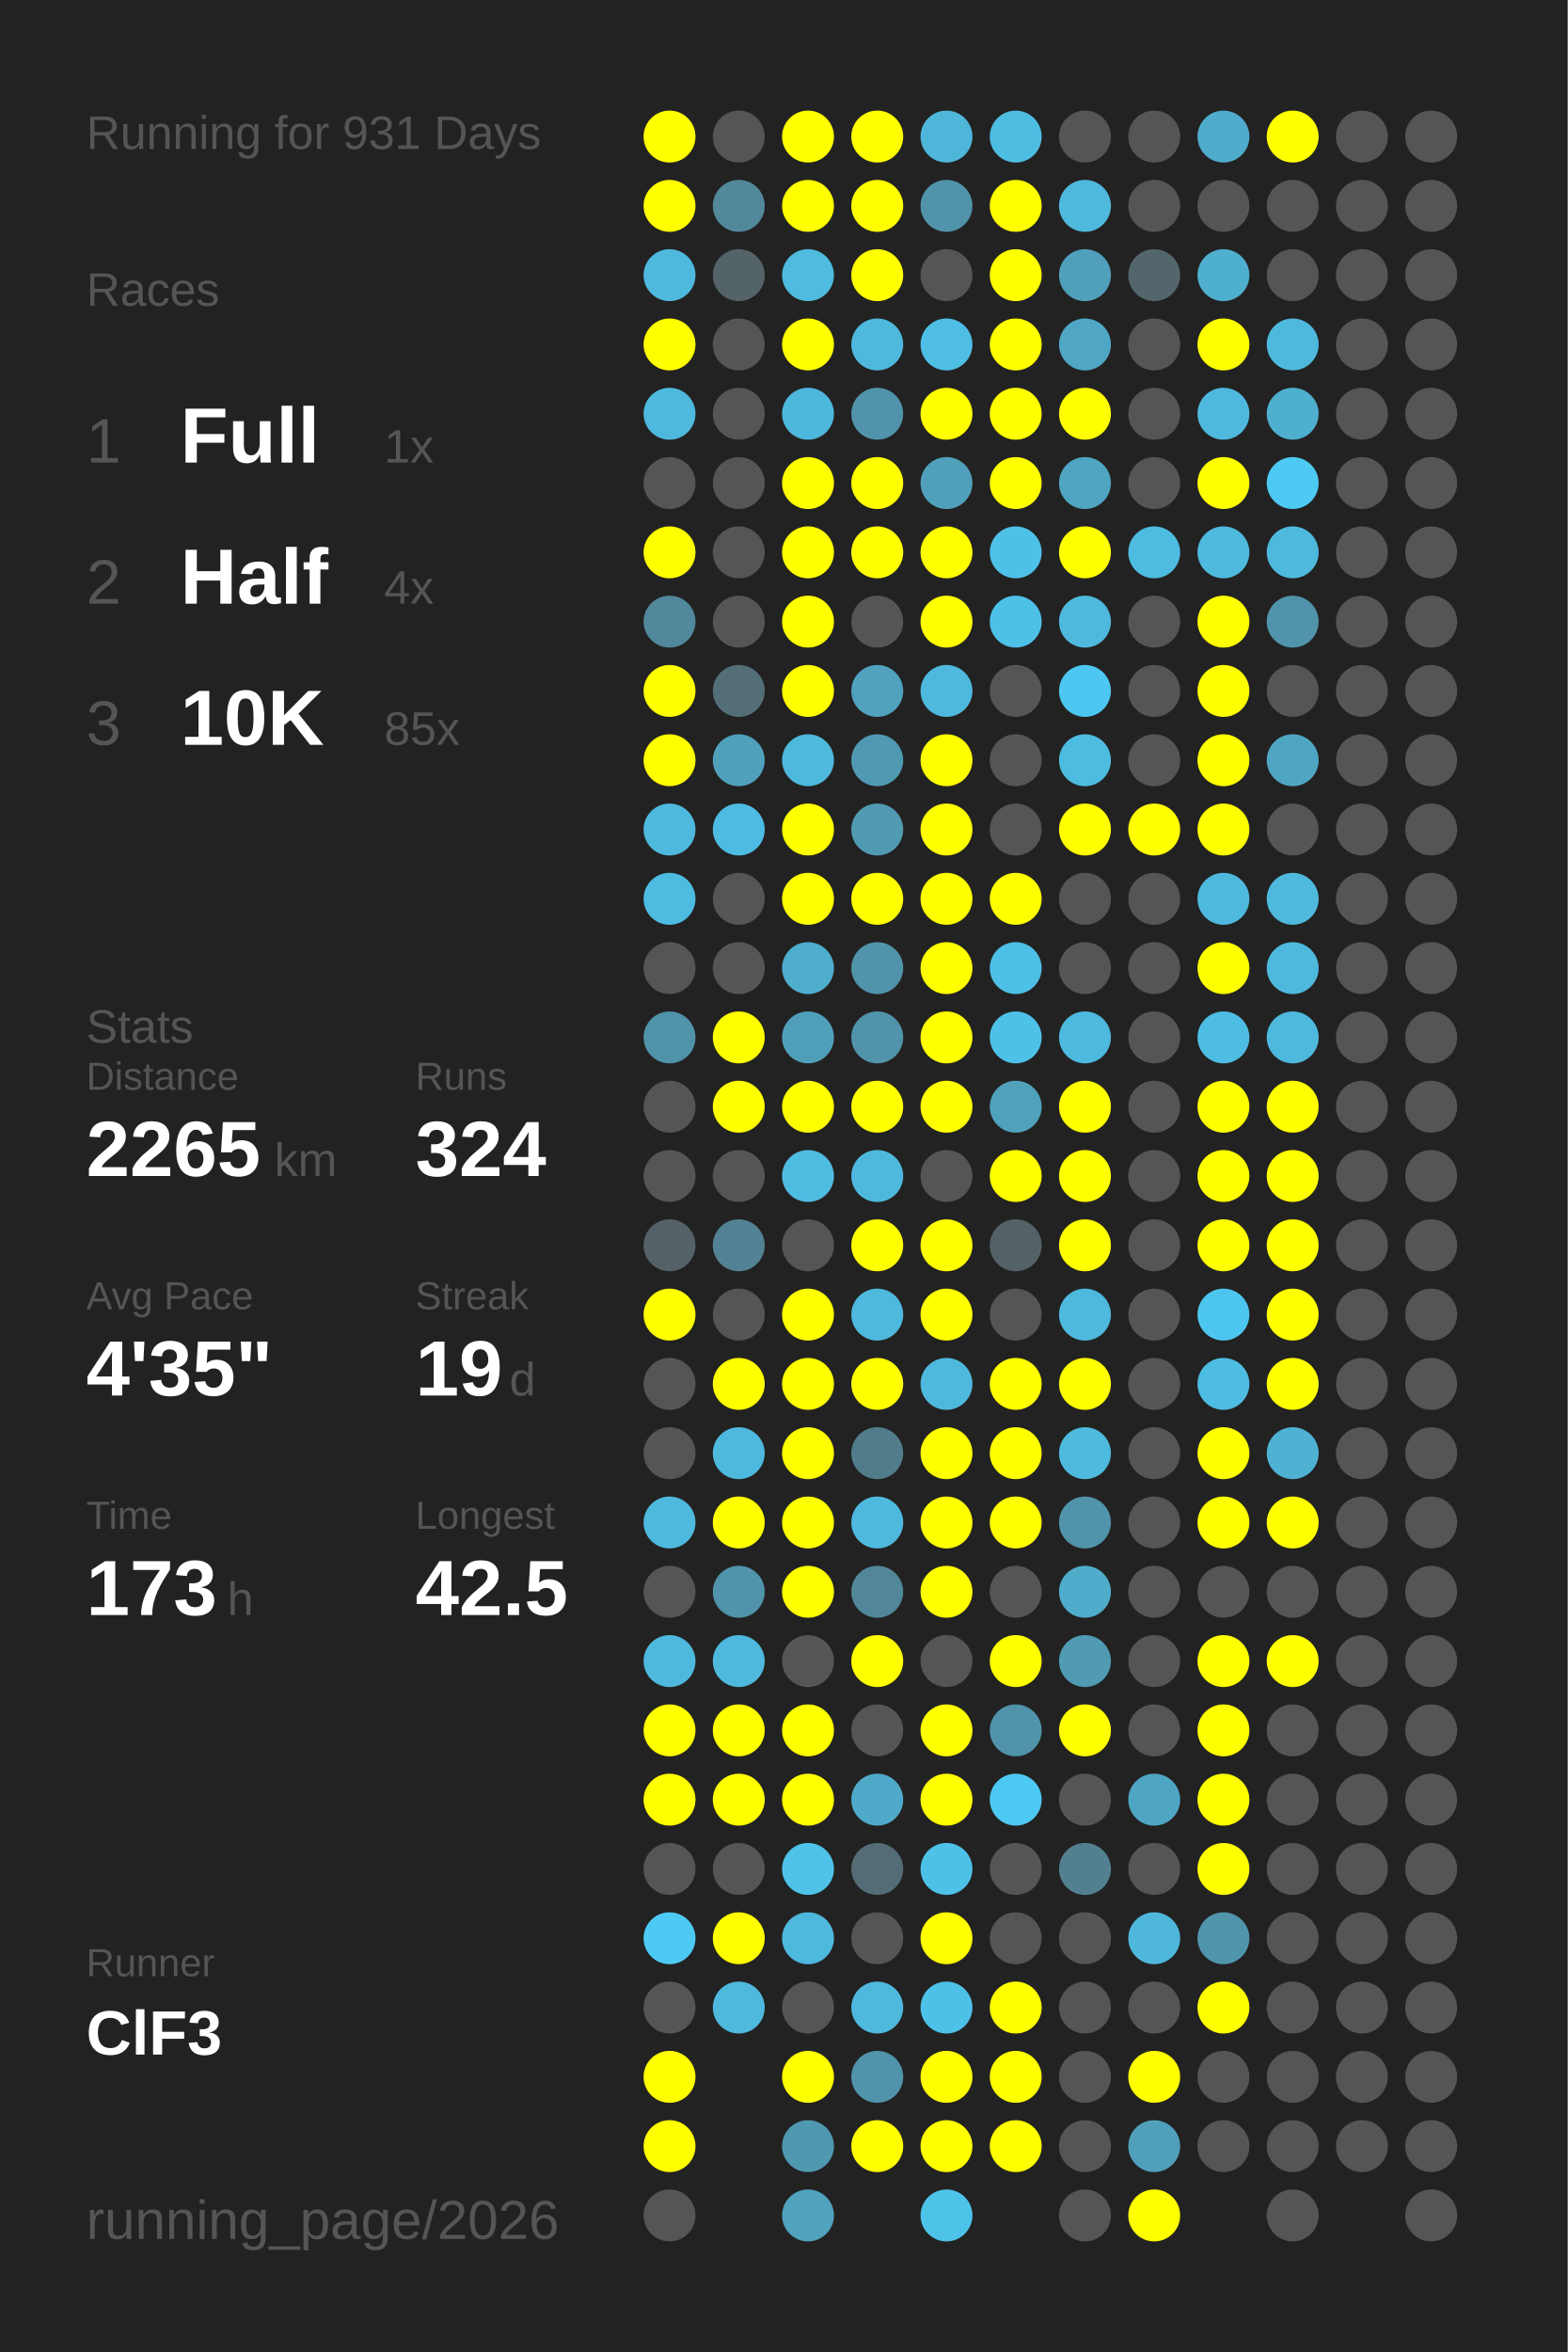
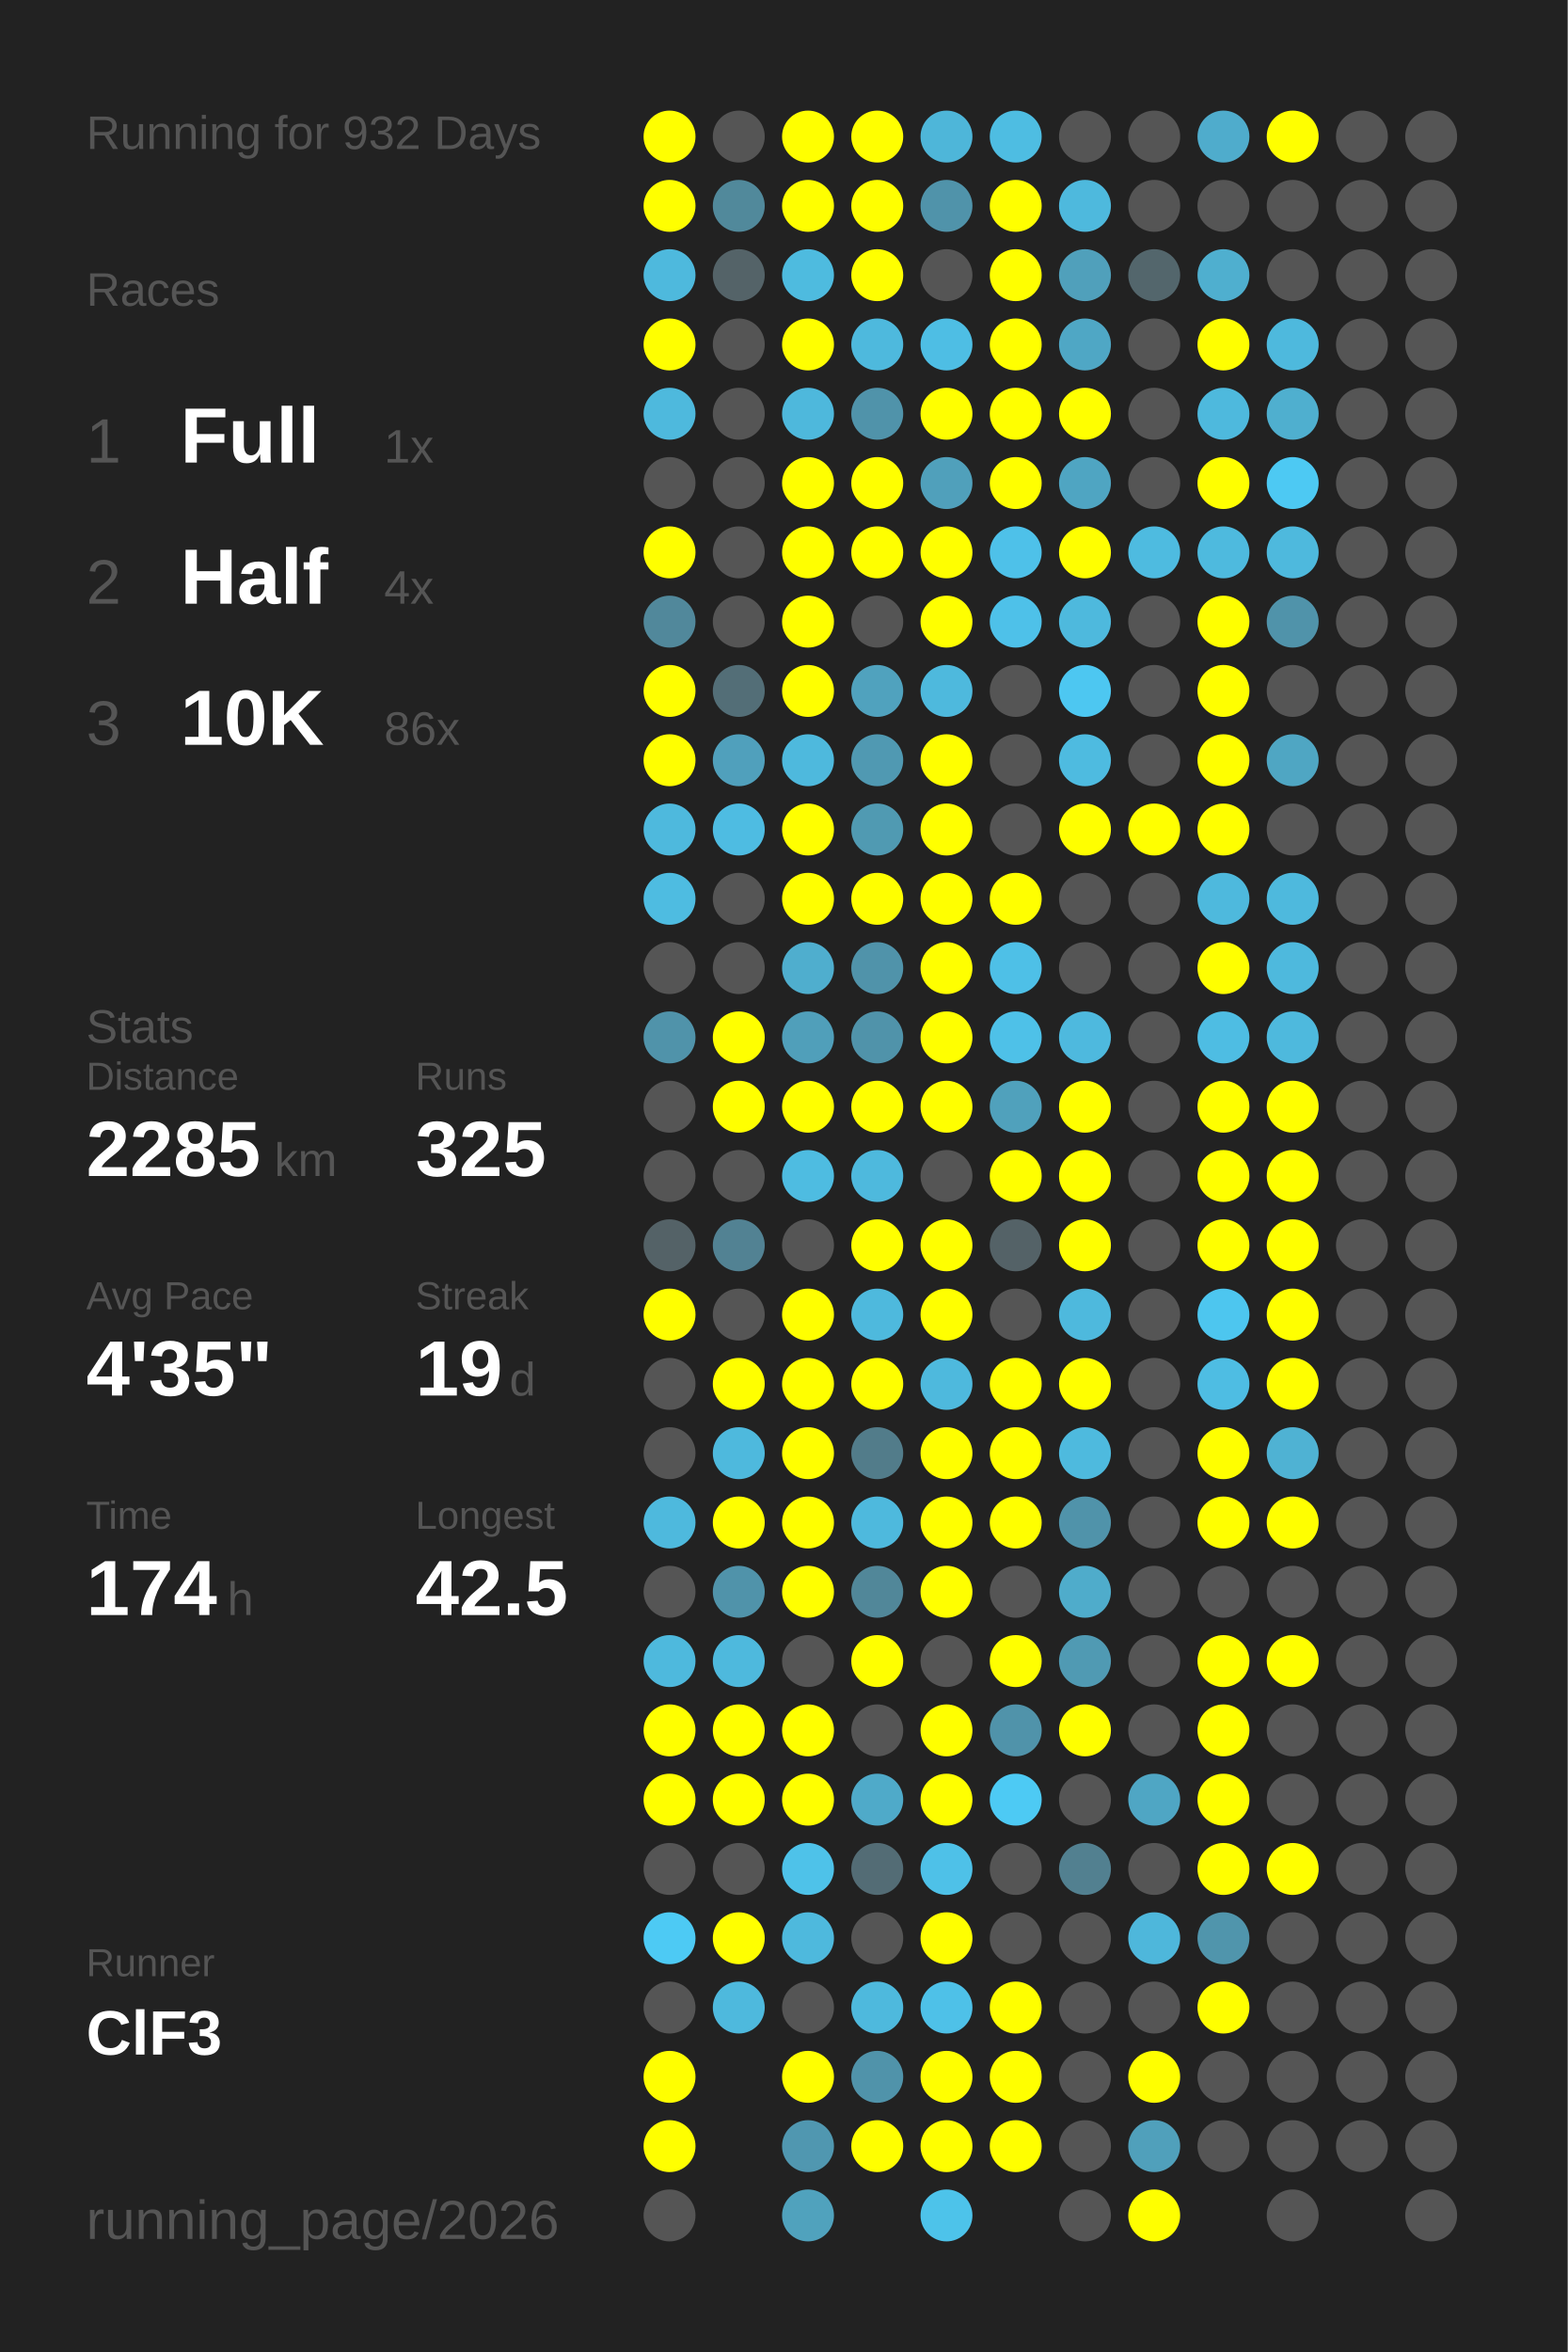
<svg xmlns="http://www.w3.org/2000/svg" baseProfile="full" height="300mm" version="1.1" viewBox="0,0,200,300" width="200mm">
  <defs />
  <rect fill="#222222" height="300" width="200" x="0" y="0" />
-   <text fill="#555555" style="font-size:6px; font-family:Arial;" x="11" y="19">Running for 931 Days</text>
+   <text fill="#555555" style="font-size:6px; font-family:Arial;" x="11" y="19">Running for 932 Days</text>
  <text fill="#555555" style="font-size:6px; font-family:Arial;" x="11" y="39">Races</text>
  <text fill="#555555" style="font-size:8px; font-family:Arial;" x="11" y="59">1</text>
  <text fill="#FFFFFF" style="font-size:10px; font-family:Arial; font-weight:bold;" x="23" y="59">Full</text>
  <text fill="#555555" style="font-size:6px; font-family:Arial;" x="49" y="59">1x</text>
  <text fill="#555555" style="font-size:8px; font-family:Arial;" x="11" y="77">2</text>
  <text fill="#FFFFFF" style="font-size:10px; font-family:Arial; font-weight:bold;" x="23" y="77">Half</text>
  <text fill="#555555" style="font-size:6px; font-family:Arial;" x="49" y="77">4x</text>
  <text fill="#555555" style="font-size:8px; font-family:Arial;" x="11" y="95">3</text>
  <text fill="#FFFFFF" style="font-size:10px; font-family:Arial; font-weight:bold;" x="23" y="95">10K</text>
-   <text fill="#555555" style="font-size:6px; font-family:Arial;" x="49" y="95">85x</text>
+   <text fill="#555555" style="font-size:6px; font-family:Arial;" x="49" y="95">86x</text>
  <text fill="#555555" style="font-size:6px; font-family:Arial;" x="11" y="133">Stats</text>
  <text fill="#555555" style="font-size:5px; font-family:Arial;" x="11" y="139">Distance</text>
-   <text fill="#FFFFFF" style="font-size:10px; font-family:Arial; font-weight:bold;" x="11" y="150">2265</text>
+   <text fill="#FFFFFF" style="font-size:10px; font-family:Arial; font-weight:bold;" x="11" y="150">2285</text>
  <text fill="#555555" style="font-size:6px; font-family:Arial;" x="35" y="150">km</text>
  <text fill="#555555" style="font-size:5px; font-family:Arial;" x="53" y="139">Runs</text>
-   <text fill="#FFFFFF" style="font-size:10px; font-family:Arial; font-weight:bold;" x="53" y="150">324</text>
+   <text fill="#FFFFFF" style="font-size:10px; font-family:Arial; font-weight:bold;" x="53" y="150">325</text>
  <text fill="#555555" style="font-size:5px; font-family:Arial;" x="11" y="167">Avg Pace</text>
  <text fill="#FFFFFF" style="font-size:10px; font-family:Arial; font-weight:bold;" x="11" y="178">4'35"</text>
  <text fill="#555555" style="font-size:5px; font-family:Arial;" x="53" y="167">Streak</text>
  <text fill="#FFFFFF" style="font-size:10px; font-family:Arial; font-weight:bold;" x="53" y="178">19</text>
  <text fill="#555555" style="font-size:6px; font-family:Arial;" x="65" y="178">d</text>
  <text fill="#555555" style="font-size:5px; font-family:Arial;" x="11" y="195">Time</text>
-   <text fill="#FFFFFF" style="font-size:10px; font-family:Arial; font-weight:bold;" x="11" y="206">173</text>
+   <text fill="#FFFFFF" style="font-size:10px; font-family:Arial; font-weight:bold;" x="11" y="206">174</text>
  <text fill="#555555" style="font-size:6px; font-family:Arial;" x="29" y="206">h</text>
  <text fill="#555555" style="font-size:5px; font-family:Arial;" x="53" y="195">Longest</text>
  <text fill="#FFFFFF" style="font-size:10px; font-family:Arial; font-weight:bold;" x="53" y="206">42.5</text>
  <text fill="#555555" style="font-size:5px; font-family:Arial;" x="11" y="252.065">Runner</text>
  <text fill="#FFFFFF" style="font-size:8px; font-family:Arial; font-weight:bold;" x="11" y="262.065">ClF3</text>
  <text fill="#555555" style="font-size:7px; font-family:Arial;" x="11" y="285.581">running_page/2026</text>
  <circle cx="85.417" cy="17.419" fill="#FFFF00" r="3.312" />
  <circle cx="85.417" cy="26.258" fill="#FFFF00" r="3.312" />
  <circle cx="85.417" cy="35.097" fill="#4eb9dd" r="3.312" />
  <circle cx="85.417" cy="43.935" fill="#FFFF00" r="3.312" />
  <circle cx="85.417" cy="52.774" fill="#4eb9dd" r="3.312" />
  <circle cx="85.417" cy="61.613" fill="#555555" r="3.312" />
  <circle cx="85.417" cy="70.452" fill="#FFFF00" r="3.312" />
  <circle cx="85.417" cy="79.29" fill="#51889b" r="3.312" />
  <circle cx="85.417" cy="88.129" fill="#FFFF00" r="3.312" />
  <circle cx="85.417" cy="96.968" fill="#FFFF00" r="3.312" />
  <circle cx="85.417" cy="105.806" fill="#4eb9dd" r="3.312" />
  <circle cx="85.417" cy="114.645" fill="#4ebce1" r="3.312" />
  <circle cx="85.417" cy="123.484" fill="#555555" r="3.312" />
  <circle cx="85.417" cy="132.323" fill="#5093aa" r="3.312" />
  <circle cx="85.417" cy="141.161" fill="#555555" r="3.312" />
  <circle cx="85.417" cy="150" fill="#555555" r="3.312" />
  <circle cx="85.417" cy="158.839" fill="#546267" r="3.312" />
  <circle cx="85.417" cy="167.677" fill="#FFFF00" r="3.312" />
  <circle cx="85.417" cy="176.516" fill="#555555" r="3.312" />
  <circle cx="85.417" cy="185.355" fill="#555555" r="3.312" />
  <circle cx="85.417" cy="194.194" fill="#4eb9dd" r="3.312" />
  <circle cx="85.417" cy="203.032" fill="#555555" r="3.312" />
  <circle cx="85.417" cy="211.871" fill="#4eb9dd" r="3.312" />
  <circle cx="85.417" cy="220.71" fill="#FFFF00" r="3.312" />
  <circle cx="85.417" cy="229.548" fill="#FFFF00" r="3.312" />
  <circle cx="85.417" cy="238.387" fill="#555555" r="3.312" />
  <circle cx="85.417" cy="247.226" fill="#4dcaf4" r="3.312" />
  <circle cx="85.417" cy="256.065" fill="#555555" r="3.312" />
  <circle cx="85.417" cy="264.903" fill="#FFFF00" r="3.312" />
  <circle cx="85.417" cy="273.742" fill="#FFFF00" r="3.312" />
  <circle cx="85.417" cy="282.581" fill="#555555" r="3.312" />
  <circle cx="94.25" cy="17.419" fill="#555555" r="3.312" />
  <circle cx="94.25" cy="26.258" fill="#51899b" r="3.312" />
  <circle cx="94.25" cy="35.097" fill="#546368" r="3.312" />
  <circle cx="94.25" cy="43.935" fill="#555555" r="3.312" />
  <circle cx="94.25" cy="52.774" fill="#555555" r="3.312" />
  <circle cx="94.25" cy="61.613" fill="#555555" r="3.312" />
  <circle cx="94.25" cy="70.452" fill="#555555" r="3.312" />
  <circle cx="94.25" cy="79.29" fill="#555555" r="3.312" />
  <circle cx="94.25" cy="88.129" fill="#536e77" r="3.312" />
  <circle cx="94.25" cy="96.968" fill="#50a0bc" r="3.312" />
  <circle cx="94.25" cy="105.806" fill="#4ebce2" r="3.312" />
  <circle cx="94.25" cy="114.645" fill="#555555" r="3.312" />
  <circle cx="94.25" cy="123.484" fill="#555555" r="3.312" />
  <circle cx="94.25" cy="132.323" fill="#FFFF00" r="3.312" />
  <circle cx="94.25" cy="141.161" fill="#FFFF00" r="3.312" />
  <circle cx="94.25" cy="150" fill="#555555" r="3.312" />
  <circle cx="94.25" cy="158.839" fill="#528293" r="3.312" />
  <circle cx="94.25" cy="167.677" fill="#555555" r="3.312" />
  <circle cx="94.25" cy="176.516" fill="#FFFF00" r="3.312" />
  <circle cx="94.25" cy="185.355" fill="#4eb9dd" r="3.312" />
  <circle cx="94.25" cy="194.194" fill="#FFFF00" r="3.312" />
  <circle cx="94.25" cy="203.032" fill="#5093aa" r="3.312" />
  <circle cx="94.25" cy="211.871" fill="#4eb9dd" r="3.312" />
  <circle cx="94.25" cy="220.71" fill="#FFFF00" r="3.312" />
  <circle cx="94.25" cy="229.548" fill="#FFFF00" r="3.312" />
  <circle cx="94.25" cy="238.387" fill="#555555" r="3.312" />
  <circle cx="94.25" cy="247.226" fill="#FFFF00" r="3.312" />
  <circle cx="94.25" cy="256.065" fill="#4eb9dd" r="3.312" />
  <circle cx="103.083" cy="17.419" fill="#FFFF00" r="3.312" />
  <circle cx="103.083" cy="26.258" fill="#FFFF00" r="3.312" />
  <circle cx="103.083" cy="35.097" fill="#4ebbdf" r="3.312" />
  <circle cx="103.083" cy="43.935" fill="#FFFF00" r="3.312" />
  <circle cx="103.083" cy="52.774" fill="#4eb8dc" r="3.312" />
  <circle cx="103.083" cy="61.613" fill="#FFFF00" r="3.312" />
  <circle cx="103.083" cy="70.452" fill="#FFFF00" r="3.312" />
  <circle cx="103.083" cy="79.29" fill="#FFFF00" r="3.312" />
  <circle cx="103.083" cy="88.129" fill="#FFFF00" r="3.312" />
  <circle cx="103.083" cy="96.968" fill="#4eb9dd" r="3.312" />
  <circle cx="103.083" cy="105.806" fill="#FFFF00" r="3.312" />
  <circle cx="103.083" cy="114.645" fill="#FFFF00" r="3.312" />
  <circle cx="103.083" cy="123.484" fill="#4faece" r="3.312" />
  <circle cx="103.083" cy="132.323" fill="#509fba" r="3.312" />
  <circle cx="103.083" cy="141.161" fill="#FFFF00" r="3.312" />
  <circle cx="103.083" cy="150" fill="#4ebce1" r="3.312" />
  <circle cx="103.083" cy="158.839" fill="#555555" r="3.312" />
  <circle cx="103.083" cy="167.677" fill="#FFFF00" r="3.312" />
  <circle cx="103.083" cy="176.516" fill="#FFFF00" r="3.312" />
  <circle cx="103.083" cy="185.355" fill="#FFFF00" r="3.312" />
  <circle cx="103.083" cy="194.194" fill="#FFFF00" r="3.312" />
  <circle cx="103.083" cy="203.032" fill="#FFFF00" r="3.312" />
  <circle cx="103.083" cy="211.871" fill="#555555" r="3.312" />
  <circle cx="103.083" cy="220.71" fill="#FFFF00" r="3.312" />
  <circle cx="103.083" cy="229.548" fill="#FFFF00" r="3.312" />
  <circle cx="103.083" cy="238.387" fill="#4ec2e9" r="3.312" />
  <circle cx="103.083" cy="247.226" fill="#4eb9dd" r="3.312" />
  <circle cx="103.083" cy="256.065" fill="#555555" r="3.312" />
  <circle cx="103.083" cy="264.903" fill="#FFFF00" r="3.312" />
  <circle cx="103.083" cy="273.742" fill="#5097b0" r="3.312" />
  <circle cx="103.083" cy="282.581" fill="#50a2bd" r="3.312" />
  <circle cx="111.917" cy="17.419" fill="#FFFF00" r="3.312" />
  <circle cx="111.917" cy="26.258" fill="#FFFF00" r="3.312" />
  <circle cx="111.917" cy="35.097" fill="#FFFF00" r="3.312" />
  <circle cx="111.917" cy="43.935" fill="#4eb9dd" r="3.312" />
  <circle cx="111.917" cy="52.774" fill="#5093aa" r="3.312" />
  <circle cx="111.917" cy="61.613" fill="#FFFF00" r="3.312" />
  <circle cx="111.917" cy="70.452" fill="#FFFF00" r="3.312" />
  <circle cx="111.917" cy="79.29" fill="#555555" r="3.312" />
  <circle cx="111.917" cy="88.129" fill="#50a2be" r="3.312" />
  <circle cx="111.917" cy="96.968" fill="#5099b2" r="3.312" />
  <circle cx="111.917" cy="105.806" fill="#509ab2" r="3.312" />
  <circle cx="111.917" cy="114.645" fill="#FFFF00" r="3.312" />
  <circle cx="111.917" cy="123.484" fill="#5093aa" r="3.312" />
  <circle cx="111.917" cy="132.323" fill="#5093aa" r="3.312" />
  <circle cx="111.917" cy="141.161" fill="#FFFF00" r="3.312" />
  <circle cx="111.917" cy="150" fill="#4eb9dd" r="3.312" />
  <circle cx="111.917" cy="158.839" fill="#FFFF00" r="3.312" />
  <circle cx="111.917" cy="167.677" fill="#4eb9dd" r="3.312" />
  <circle cx="111.917" cy="176.516" fill="#FFFF00" r="3.312" />
  <circle cx="111.917" cy="185.355" fill="#527c8a" r="3.312" />
  <circle cx="111.917" cy="194.194" fill="#4eb9dd" r="3.312" />
  <circle cx="111.917" cy="203.032" fill="#518799" r="3.312" />
  <circle cx="111.917" cy="211.871" fill="#FFFF00" r="3.312" />
  <circle cx="111.917" cy="220.71" fill="#555555" r="3.312" />
  <circle cx="111.917" cy="229.548" fill="#4faac9" r="3.312" />
  <circle cx="111.917" cy="238.387" fill="#536c75" r="3.312" />
  <circle cx="111.917" cy="247.226" fill="#555555" r="3.312" />
  <circle cx="111.917" cy="256.065" fill="#4eb9dd" r="3.312" />
  <circle cx="111.917" cy="264.903" fill="#5093aa" r="3.312" />
  <circle cx="111.917" cy="273.742" fill="#FFFF00" r="3.312" />
  <circle cx="120.75" cy="17.419" fill="#4eb6d9" r="3.312" />
  <circle cx="120.75" cy="26.258" fill="#5093aa" r="3.312" />
  <circle cx="120.75" cy="35.097" fill="#555555" r="3.312" />
  <circle cx="120.75" cy="43.935" fill="#4ebee4" r="3.312" />
  <circle cx="120.75" cy="52.774" fill="#FFFF00" r="3.312" />
  <circle cx="120.75" cy="61.613" fill="#50a0bb" r="3.312" />
  <circle cx="120.75" cy="70.452" fill="#FFFF00" r="3.312" />
  <circle cx="120.75" cy="79.29" fill="#FFFF00" r="3.312" />
  <circle cx="120.75" cy="88.129" fill="#4eb9dd" r="3.312" />
  <circle cx="120.75" cy="96.968" fill="#FFFF00" r="3.312" />
  <circle cx="120.75" cy="105.806" fill="#FFFF00" r="3.312" />
  <circle cx="120.75" cy="114.645" fill="#FFFF00" r="3.312" />
  <circle cx="120.75" cy="123.484" fill="#FFFF00" r="3.312" />
  <circle cx="120.75" cy="132.323" fill="#FFFF00" r="3.312" />
  <circle cx="120.75" cy="141.161" fill="#FFFF00" r="3.312" />
  <circle cx="120.75" cy="150" fill="#555555" r="3.312" />
  <circle cx="120.75" cy="158.839" fill="#FFFF00" r="3.312" />
  <circle cx="120.75" cy="167.677" fill="#FFFF00" r="3.312" />
  <circle cx="120.75" cy="176.516" fill="#4eb9dd" r="3.312" />
  <circle cx="120.75" cy="185.355" fill="#FFFF00" r="3.312" />
  <circle cx="120.75" cy="194.194" fill="#FFFF00" r="3.312" />
  <circle cx="120.75" cy="203.032" fill="#FFFF00" r="3.312" />
  <circle cx="120.75" cy="211.871" fill="#555555" r="3.312" />
  <circle cx="120.75" cy="220.71" fill="#FFFF00" r="3.312" />
  <circle cx="120.75" cy="229.548" fill="#FFFF00" r="3.312" />
  <circle cx="120.75" cy="238.387" fill="#4ec1e8" r="3.312" />
  <circle cx="120.75" cy="247.226" fill="#FFFF00" r="3.312" />
  <circle cx="120.75" cy="256.065" fill="#4ec1e8" r="3.312" />
  <circle cx="120.75" cy="264.903" fill="#FFFF00" r="3.312" />
  <circle cx="120.75" cy="273.742" fill="#FFFF00" r="3.312" />
  <circle cx="120.75" cy="282.581" fill="#4dc3ea" r="3.312" />
  <circle cx="129.583" cy="17.419" fill="#4ebde2" r="3.312" />
  <circle cx="129.583" cy="26.258" fill="#FFFF00" r="3.312" />
  <circle cx="129.583" cy="35.097" fill="#FFFF00" r="3.312" />
  <circle cx="129.583" cy="43.935" fill="#FFFF00" r="3.312" />
  <circle cx="129.583" cy="52.774" fill="#FFFF00" r="3.312" />
  <circle cx="129.583" cy="61.613" fill="#FFFF00" r="3.312" />
  <circle cx="129.583" cy="70.452" fill="#4ec1e9" r="3.312" />
  <circle cx="129.583" cy="79.29" fill="#4ec1e9" r="3.312" />
  <circle cx="129.583" cy="88.129" fill="#555555" r="3.312" />
  <circle cx="129.583" cy="96.968" fill="#555555" r="3.312" />
  <circle cx="129.583" cy="105.806" fill="#555555" r="3.312" />
  <circle cx="129.583" cy="114.645" fill="#FFFF00" r="3.312" />
  <circle cx="129.583" cy="123.484" fill="#4ec0e7" r="3.312" />
  <circle cx="129.583" cy="132.323" fill="#4ec1e8" r="3.312" />
  <circle cx="129.583" cy="141.161" fill="#50a1bc" r="3.312" />
  <circle cx="129.583" cy="150" fill="#FFFF00" r="3.312" />
  <circle cx="129.583" cy="158.839" fill="#546267" r="3.312" />
  <circle cx="129.583" cy="167.677" fill="#555555" r="3.312" />
  <circle cx="129.583" cy="176.516" fill="#FFFF00" r="3.312" />
  <circle cx="129.583" cy="185.355" fill="#FFFF00" r="3.312" />
  <circle cx="129.583" cy="194.194" fill="#FFFF00" r="3.312" />
  <circle cx="129.583" cy="203.032" fill="#555555" r="3.312" />
  <circle cx="129.583" cy="211.871" fill="#FFFF00" r="3.312" />
  <circle cx="129.583" cy="220.71" fill="#5093aa" r="3.312" />
  <circle cx="129.583" cy="229.548" fill="#4dcaf4" r="3.312" />
  <circle cx="129.583" cy="238.387" fill="#555555" r="3.312" />
  <circle cx="129.583" cy="247.226" fill="#555555" r="3.312" />
  <circle cx="129.583" cy="256.065" fill="#FFFF00" r="3.312" />
  <circle cx="129.583" cy="264.903" fill="#FFFF00" r="3.312" />
  <circle cx="129.583" cy="273.742" fill="#FFFF00" r="3.312" />
  <circle cx="138.417" cy="17.419" fill="#555555" r="3.312" />
  <circle cx="138.417" cy="26.258" fill="#4eb9dd" r="3.312" />
  <circle cx="138.417" cy="35.097" fill="#50a0bb" r="3.312" />
  <circle cx="138.417" cy="43.935" fill="#4fa7c5" r="3.312" />
  <circle cx="138.417" cy="52.774" fill="#FFFF00" r="3.312" />
  <circle cx="138.417" cy="61.613" fill="#4fa5c2" r="3.312" />
  <circle cx="138.417" cy="70.452" fill="#FFFF00" r="3.312" />
  <circle cx="138.417" cy="79.29" fill="#4eb9dd" r="3.312" />
  <circle cx="138.417" cy="88.129" fill="#4dc7f1" r="3.312" />
  <circle cx="138.417" cy="96.968" fill="#4ebbe0" r="3.312" />
  <circle cx="138.417" cy="105.806" fill="#FFFF00" r="3.312" />
  <circle cx="138.417" cy="114.645" fill="#555555" r="3.312" />
  <circle cx="138.417" cy="123.484" fill="#555555" r="3.312" />
  <circle cx="138.417" cy="132.323" fill="#4eb9de" r="3.312" />
  <circle cx="138.417" cy="141.161" fill="#FFFF00" r="3.312" />
  <circle cx="138.417" cy="150" fill="#FFFF00" r="3.312" />
  <circle cx="138.417" cy="158.839" fill="#FFFF00" r="3.312" />
  <circle cx="138.417" cy="167.677" fill="#4eb9dd" r="3.312" />
  <circle cx="138.417" cy="176.516" fill="#FFFF00" r="3.312" />
  <circle cx="138.417" cy="185.355" fill="#4ebade" r="3.312" />
  <circle cx="138.417" cy="194.194" fill="#5093aa" r="3.312" />
  <circle cx="138.417" cy="203.032" fill="#4faccb" r="3.312" />
  <circle cx="138.417" cy="211.871" fill="#509ab3" r="3.312" />
  <circle cx="138.417" cy="220.71" fill="#FFFF00" r="3.312" />
  <circle cx="138.417" cy="229.548" fill="#555555" r="3.312" />
  <circle cx="138.417" cy="238.387" fill="#528090" r="3.312" />
  <circle cx="138.417" cy="247.226" fill="#555555" r="3.312" />
  <circle cx="138.417" cy="256.065" fill="#555555" r="3.312" />
  <circle cx="138.417" cy="264.903" fill="#555555" r="3.312" />
  <circle cx="138.417" cy="273.742" fill="#555555" r="3.312" />
  <circle cx="138.417" cy="282.581" fill="#555555" r="3.312" />
  <circle cx="147.25" cy="17.419" fill="#555555" r="3.312" />
  <circle cx="147.25" cy="26.258" fill="#555555" r="3.312" />
  <circle cx="147.25" cy="35.097" fill="#53666c" r="3.312" />
  <circle cx="147.25" cy="43.935" fill="#555555" r="3.312" />
  <circle cx="147.25" cy="52.774" fill="#555555" r="3.312" />
  <circle cx="147.25" cy="61.613" fill="#555555" r="3.312" />
  <circle cx="147.25" cy="70.452" fill="#4ebbe0" r="3.312" />
  <circle cx="147.25" cy="79.29" fill="#555555" r="3.312" />
  <circle cx="147.25" cy="88.129" fill="#555555" r="3.312" />
  <circle cx="147.25" cy="96.968" fill="#555555" r="3.312" />
  <circle cx="147.25" cy="105.806" fill="#FFFF00" r="3.312" />
  <circle cx="147.25" cy="114.645" fill="#555555" r="3.312" />
  <circle cx="147.25" cy="123.484" fill="#555555" r="3.312" />
  <circle cx="147.25" cy="132.323" fill="#555555" r="3.312" />
  <circle cx="147.25" cy="141.161" fill="#555555" r="3.312" />
  <circle cx="147.25" cy="150" fill="#555555" r="3.312" />
  <circle cx="147.25" cy="158.839" fill="#555555" r="3.312" />
  <circle cx="147.25" cy="167.677" fill="#555555" r="3.312" />
  <circle cx="147.25" cy="176.516" fill="#555555" r="3.312" />
  <circle cx="147.25" cy="185.355" fill="#555555" r="3.312" />
  <circle cx="147.25" cy="194.194" fill="#555555" r="3.312" />
  <circle cx="147.25" cy="203.032" fill="#555555" r="3.312" />
  <circle cx="147.25" cy="211.871" fill="#555555" r="3.312" />
  <circle cx="147.25" cy="220.71" fill="#555555" r="3.312" />
  <circle cx="147.25" cy="229.548" fill="#4fa6c4" r="3.312" />
  <circle cx="147.25" cy="238.387" fill="#555555" r="3.312" />
  <circle cx="147.25" cy="247.226" fill="#4eb7db" r="3.312" />
  <circle cx="147.25" cy="256.065" fill="#555555" r="3.312" />
  <circle cx="147.25" cy="264.903" fill="#FFFF00" r="3.312" />
  <circle cx="147.25" cy="273.742" fill="#50a0bb" r="3.312" />
  <circle cx="147.25" cy="282.581" fill="#FFFF00" r="3.312" />
  <circle cx="156.083" cy="17.419" fill="#4faccc" r="3.312" />
  <circle cx="156.083" cy="26.258" fill="#555555" r="3.312" />
  <circle cx="156.083" cy="35.097" fill="#4fafcf" r="3.312" />
  <circle cx="156.083" cy="43.935" fill="#FFFF00" r="3.312" />
  <circle cx="156.083" cy="52.774" fill="#4eb9dd" r="3.312" />
  <circle cx="156.083" cy="61.613" fill="#FFFF00" r="3.312" />
  <circle cx="156.083" cy="70.452" fill="#4ebade" r="3.312" />
  <circle cx="156.083" cy="79.29" fill="#FFFF00" r="3.312" />
  <circle cx="156.083" cy="88.129" fill="#FFFF00" r="3.312" />
  <circle cx="156.083" cy="96.968" fill="#FFFF00" r="3.312" />
  <circle cx="156.083" cy="105.806" fill="#FFFF00" r="3.312" />
  <circle cx="156.083" cy="114.645" fill="#4eb9dd" r="3.312" />
  <circle cx="156.083" cy="123.484" fill="#FFFF00" r="3.312" />
  <circle cx="156.083" cy="132.323" fill="#4ebde3" r="3.312" />
  <circle cx="156.083" cy="141.161" fill="#FFFF00" r="3.312" />
  <circle cx="156.083" cy="150" fill="#FFFF00" r="3.312" />
  <circle cx="156.083" cy="158.839" fill="#FFFF00" r="3.312" />
  <circle cx="156.083" cy="167.677" fill="#4dc6ef" r="3.312" />
  <circle cx="156.083" cy="176.516" fill="#4ebde3" r="3.312" />
  <circle cx="156.083" cy="185.355" fill="#FFFF00" r="3.312" />
  <circle cx="156.083" cy="194.194" fill="#FFFF00" r="3.312" />
  <circle cx="156.083" cy="203.032" fill="#555555" r="3.312" />
  <circle cx="156.083" cy="211.871" fill="#FFFF00" r="3.312" />
  <circle cx="156.083" cy="220.71" fill="#FFFF00" r="3.312" />
  <circle cx="156.083" cy="229.548" fill="#FFFF00" r="3.312" />
  <circle cx="156.083" cy="238.387" fill="#FFFF00" r="3.312" />
  <circle cx="156.083" cy="247.226" fill="#5095ac" r="3.312" />
  <circle cx="156.083" cy="256.065" fill="#FFFF00" r="3.312" />
  <circle cx="156.083" cy="264.903" fill="#555555" r="3.312" />
  <circle cx="156.083" cy="273.742" fill="#555555" r="3.312" />
  <circle cx="164.917" cy="17.419" fill="#FFFF00" r="3.312" />
  <circle cx="164.917" cy="26.258" fill="#555555" r="3.312" />
  <circle cx="164.917" cy="35.097" fill="#555555" r="3.312" />
  <circle cx="164.917" cy="43.935" fill="#4eb9dd" r="3.312" />
  <circle cx="164.917" cy="52.774" fill="#4fafcf" r="3.312" />
  <circle cx="164.917" cy="61.613" fill="#4dc9f3" r="3.312" />
  <circle cx="164.917" cy="70.452" fill="#4eb9dd" r="3.312" />
  <circle cx="164.917" cy="79.29" fill="#5093aa" r="3.312" />
  <circle cx="164.917" cy="88.129" fill="#555555" r="3.312" />
  <circle cx="164.917" cy="96.968" fill="#4fa6c3" r="3.312" />
  <circle cx="164.917" cy="105.806" fill="#555555" r="3.312" />
  <circle cx="164.917" cy="114.645" fill="#4eb9dd" r="3.312" />
  <circle cx="164.917" cy="123.484" fill="#4eb9dd" r="3.312" />
  <circle cx="164.917" cy="132.323" fill="#4eb9dd" r="3.312" />
  <circle cx="164.917" cy="141.161" fill="#FFFF00" r="3.312" />
  <circle cx="164.917" cy="150" fill="#FFFF00" r="3.312" />
  <circle cx="164.917" cy="158.839" fill="#FFFF00" r="3.312" />
  <circle cx="164.917" cy="167.677" fill="#FFFF00" r="3.312" />
  <circle cx="164.917" cy="176.516" fill="#FFFF00" r="3.312" />
  <circle cx="164.917" cy="185.355" fill="#4fb2d3" r="3.312" />
  <circle cx="164.917" cy="194.194" fill="#FFFF00" r="3.312" />
  <circle cx="164.917" cy="203.032" fill="#555555" r="3.312" />
  <circle cx="164.917" cy="211.871" fill="#FFFF00" r="3.312" />
  <circle cx="164.917" cy="220.71" fill="#555555" r="3.312" />
  <circle cx="164.917" cy="229.548" fill="#555555" r="3.312" />
-   <circle cx="164.917" cy="238.387" fill="#555555" r="3.312" />
+   <circle cx="164.917" cy="238.387" fill="#FFFF00" r="3.312" />
  <circle cx="164.917" cy="247.226" fill="#555555" r="3.312" />
  <circle cx="164.917" cy="256.065" fill="#555555" r="3.312" />
  <circle cx="164.917" cy="264.903" fill="#555555" r="3.312" />
  <circle cx="164.917" cy="273.742" fill="#555555" r="3.312" />
  <circle cx="164.917" cy="282.581" fill="#555555" r="3.312" />
  <circle cx="173.75" cy="17.419" fill="#555555" r="3.312" />
  <circle cx="173.75" cy="26.258" fill="#555555" r="3.312" />
  <circle cx="173.75" cy="35.097" fill="#555555" r="3.312" />
  <circle cx="173.75" cy="43.935" fill="#555555" r="3.312" />
  <circle cx="173.75" cy="52.774" fill="#555555" r="3.312" />
  <circle cx="173.75" cy="61.613" fill="#555555" r="3.312" />
  <circle cx="173.75" cy="70.452" fill="#555555" r="3.312" />
  <circle cx="173.75" cy="79.29" fill="#555555" r="3.312" />
  <circle cx="173.75" cy="88.129" fill="#555555" r="3.312" />
  <circle cx="173.75" cy="96.968" fill="#555555" r="3.312" />
  <circle cx="173.75" cy="105.806" fill="#555555" r="3.312" />
  <circle cx="173.75" cy="114.645" fill="#555555" r="3.312" />
  <circle cx="173.75" cy="123.484" fill="#555555" r="3.312" />
  <circle cx="173.75" cy="132.323" fill="#555555" r="3.312" />
  <circle cx="173.75" cy="141.161" fill="#555555" r="3.312" />
  <circle cx="173.75" cy="150" fill="#555555" r="3.312" />
  <circle cx="173.75" cy="158.839" fill="#555555" r="3.312" />
  <circle cx="173.75" cy="167.677" fill="#555555" r="3.312" />
  <circle cx="173.75" cy="176.516" fill="#555555" r="3.312" />
  <circle cx="173.75" cy="185.355" fill="#555555" r="3.312" />
  <circle cx="173.75" cy="194.194" fill="#555555" r="3.312" />
  <circle cx="173.75" cy="203.032" fill="#555555" r="3.312" />
  <circle cx="173.75" cy="211.871" fill="#555555" r="3.312" />
  <circle cx="173.75" cy="220.71" fill="#555555" r="3.312" />
  <circle cx="173.75" cy="229.548" fill="#555555" r="3.312" />
  <circle cx="173.75" cy="238.387" fill="#555555" r="3.312" />
  <circle cx="173.75" cy="247.226" fill="#555555" r="3.312" />
  <circle cx="173.75" cy="256.065" fill="#555555" r="3.312" />
  <circle cx="173.75" cy="264.903" fill="#555555" r="3.312" />
  <circle cx="173.75" cy="273.742" fill="#555555" r="3.312" />
  <circle cx="182.583" cy="17.419" fill="#555555" r="3.312" />
  <circle cx="182.583" cy="26.258" fill="#555555" r="3.312" />
  <circle cx="182.583" cy="35.097" fill="#555555" r="3.312" />
  <circle cx="182.583" cy="43.935" fill="#555555" r="3.312" />
  <circle cx="182.583" cy="52.774" fill="#555555" r="3.312" />
  <circle cx="182.583" cy="61.613" fill="#555555" r="3.312" />
  <circle cx="182.583" cy="70.452" fill="#555555" r="3.312" />
  <circle cx="182.583" cy="79.29" fill="#555555" r="3.312" />
  <circle cx="182.583" cy="88.129" fill="#555555" r="3.312" />
  <circle cx="182.583" cy="96.968" fill="#555555" r="3.312" />
  <circle cx="182.583" cy="105.806" fill="#555555" r="3.312" />
  <circle cx="182.583" cy="114.645" fill="#555555" r="3.312" />
  <circle cx="182.583" cy="123.484" fill="#555555" r="3.312" />
  <circle cx="182.583" cy="132.323" fill="#555555" r="3.312" />
  <circle cx="182.583" cy="141.161" fill="#555555" r="3.312" />
  <circle cx="182.583" cy="150" fill="#555555" r="3.312" />
  <circle cx="182.583" cy="158.839" fill="#555555" r="3.312" />
  <circle cx="182.583" cy="167.677" fill="#555555" r="3.312" />
  <circle cx="182.583" cy="176.516" fill="#555555" r="3.312" />
  <circle cx="182.583" cy="185.355" fill="#555555" r="3.312" />
  <circle cx="182.583" cy="194.194" fill="#555555" r="3.312" />
  <circle cx="182.583" cy="203.032" fill="#555555" r="3.312" />
  <circle cx="182.583" cy="211.871" fill="#555555" r="3.312" />
  <circle cx="182.583" cy="220.71" fill="#555555" r="3.312" />
  <circle cx="182.583" cy="229.548" fill="#555555" r="3.312" />
  <circle cx="182.583" cy="238.387" fill="#555555" r="3.312" />
  <circle cx="182.583" cy="247.226" fill="#555555" r="3.312" />
  <circle cx="182.583" cy="256.065" fill="#555555" r="3.312" />
  <circle cx="182.583" cy="264.903" fill="#555555" r="3.312" />
  <circle cx="182.583" cy="273.742" fill="#555555" r="3.312" />
  <circle cx="182.583" cy="282.581" fill="#555555" r="3.312" />
</svg>
